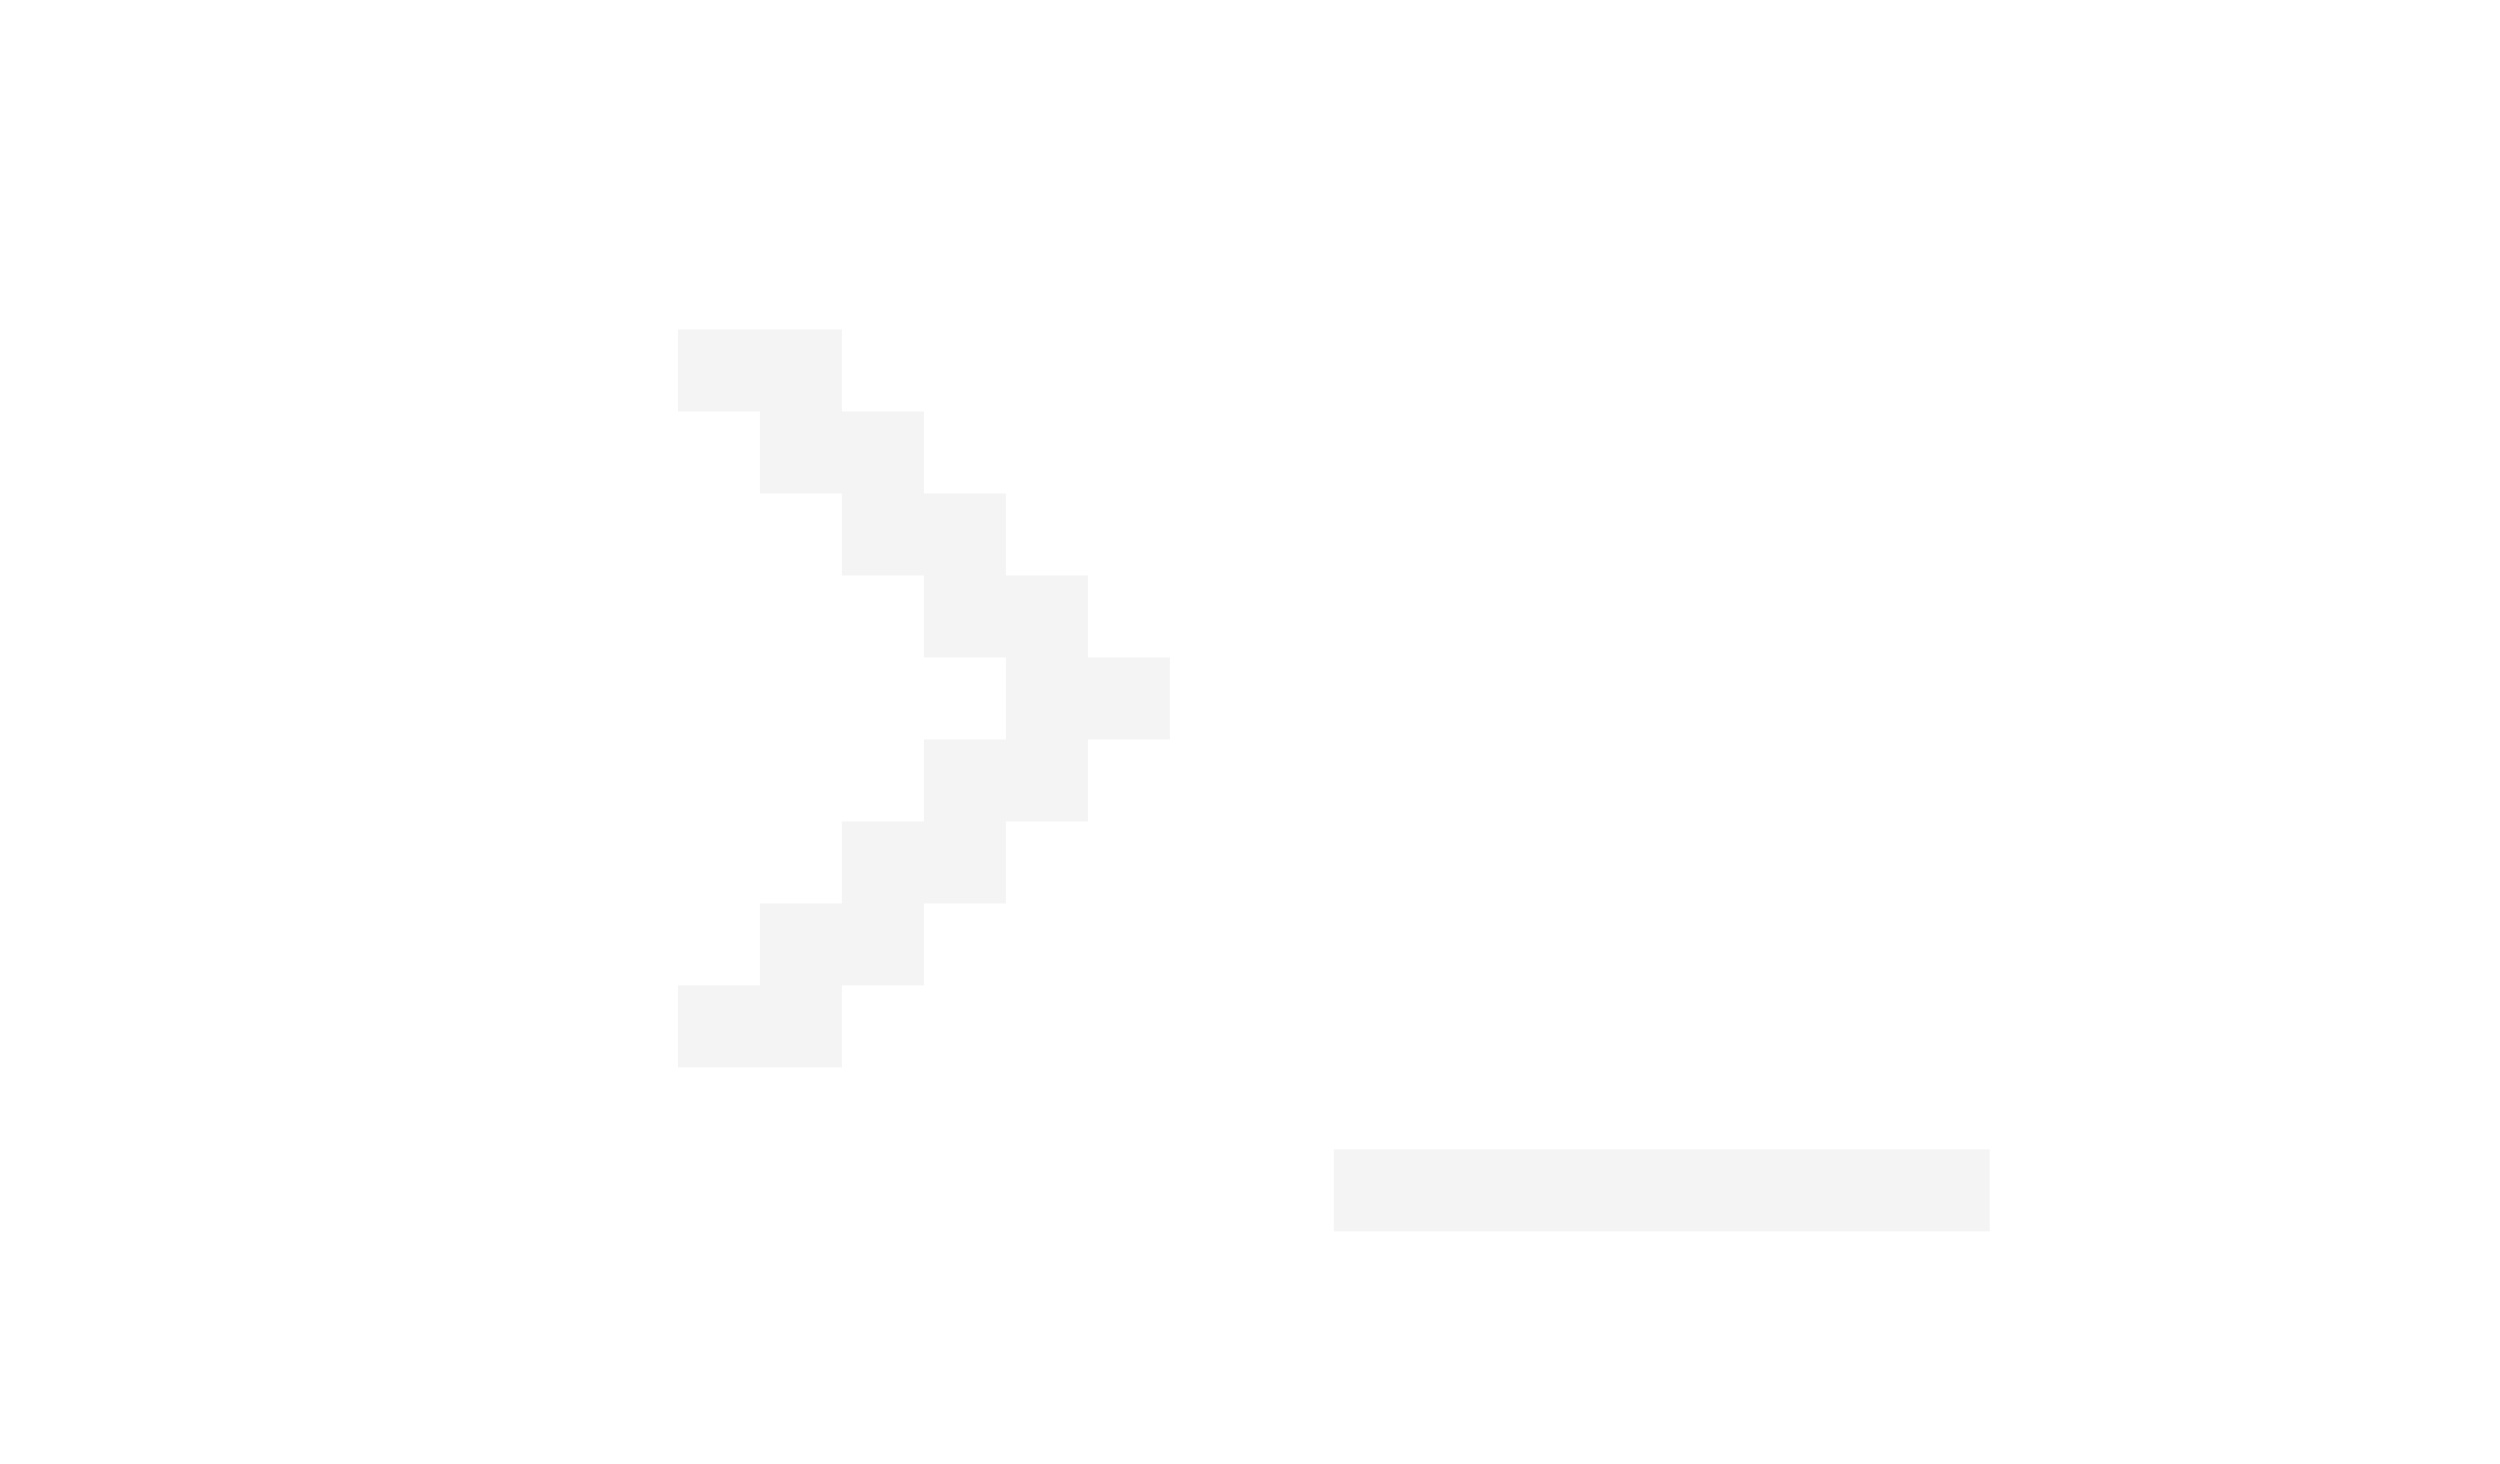
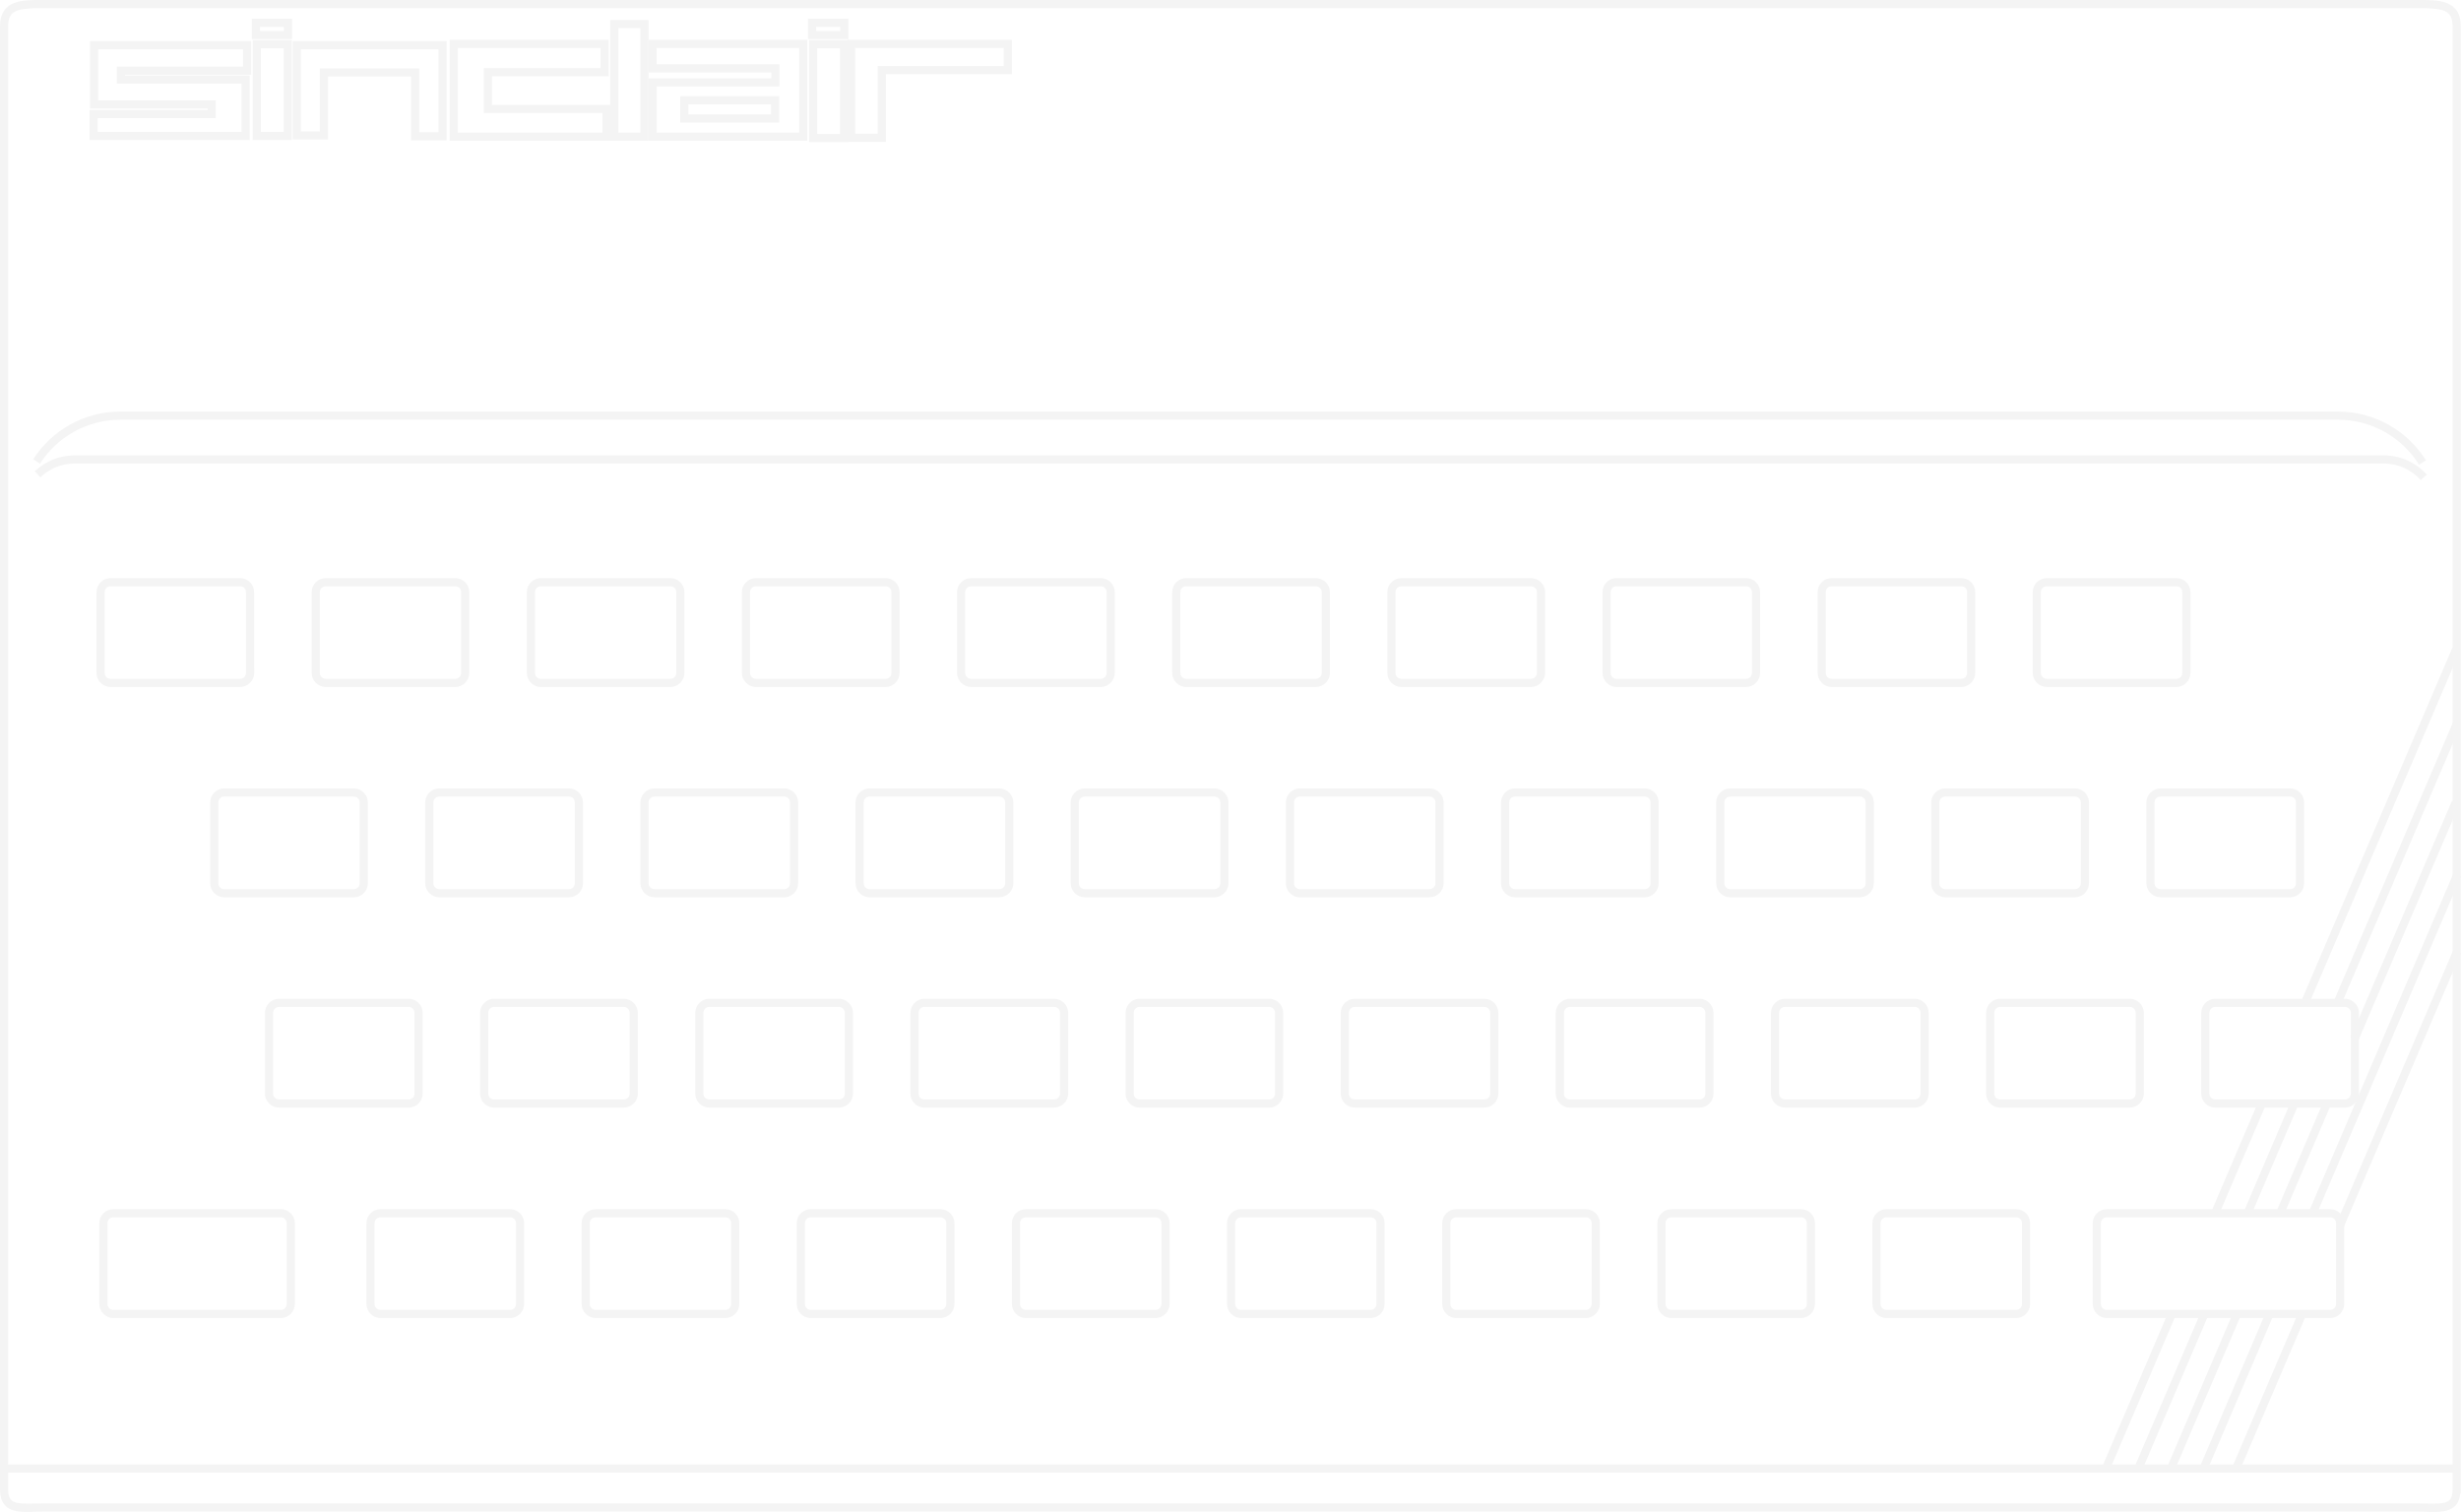
- <svg xmlns="http://www.w3.org/2000/svg" version="1.2" baseProfile="tiny" id="Layer_3" x="0px" y="0px" width="598.191px" height="350.257px" viewBox="0 0 598.191 350.257" xml:space="preserve">
-   <g>
-     <path fill="#F4F4F4" d="M162.216,78.84h39.236v19.618h19.618v19.618h19.618v19.618h19.618v19.618h19.618v19.618h-19.618v19.618   h-19.618v19.618H221.07v19.618h-19.618v19.618h-39.236v-19.618h19.618v-19.618h19.618v-19.618h19.618V176.93h19.618v-19.618H221.07   v-19.618h-19.618v-19.618h-19.618V98.458h-19.618V78.84z" />
-     <path fill="#F4F4F4" d="M319.16,275.021h156.944v19.618H319.16V275.021z" />
-   </g>
+ <svg xmlns="http://www.w3.org/2000/svg" id="Layer_3" xml:space="preserve" height="371.11px" viewBox="0 0 604.07 371.111" width="604.07px" version="1.2" y="0px" x="0px">
+   <path id="path3" style="baseline-shift:baseline;block-progression:tb;color:#000000;direction:ltr;text-indent:0;text-align:start;enable-background:accumulate;text-transform:none;" fill="#f4f4f4" d="M10.781,0c-2.702,0-5.223-0.06-7.281,0.719-1.029,0.389-1.937,1.042-2.562,2s-0.938,2.17-0.938,3.656v359.25c0,1.487,0.307,2.672,0.969,3.562,0.662,0.89,1.625,1.409,2.656,1.656,2.062,0.495,4.515,0.188,7.156,0.188h582.44c2.641,0,5.095,0.308,7.156-0.188,1.031-0.248,1.994-0.766,2.656-1.656,0.496-0.667,0.727-1.56,0.844-2.562h0.125v-1-359.25c0-1.487-0.28-2.698-0.906-3.656-0.626-0.958-1.565-1.611-2.594-2-2.06-0.774-4.58-0.714-7.28-0.714h-582.44zm0,2,582.44,0c2.704,0,5.078,0.032,6.562,0.594,0.742,0.281,1.26,0.66,1.625,1.219,0.37,0.558,0.6,1.346,0.6,2.562v358.25,1c0,1.216-0.234,1.933-0.562,2.375-0.329,0.442-0.79,0.697-1.531,0.875-1.482,0.356-3.923,0.156-6.688,0.156h-582.44c-2.765,0-5.206,0.2-6.688-0.156-0.74-0.18-1.201-0.44-1.53-0.88s-0.562-1.16-0.562-2.38v-359.24c0-1.216,0.229-2.004,0.594-2.562,0.365-0.558,0.882-0.938,1.625-1.219,1.485-0.562,3.858-0.594,6.562-0.594z" />
+   <path id="path5" style="baseline-shift:baseline;block-progression:tb;color:#000000;direction:ltr;text-indent:0;text-align:start;enable-background:accumulate;text-transform:none;" fill="#f4f4f4" d="m29.562,101.03c-8.985,0-16.873,4.651-21.406,11.688l1.656,1.094c4.177-6.485,11.455-10.781,19.75-10.781h544.31c8.405,0,15.758,4.402,19.906,11.031l1.69-1.06c-4.502-7.193-12.489-11.969-21.594-11.969h-544.31z" />
+   <path id="path7" style="baseline-shift:baseline;block-progression:tb;color:#000000;direction:ltr;text-indent:0;text-align:start;enable-background:accumulate;text-transform:none;" fill="#f4f4f4" d="m18.312,111.78c-3.786,0-7.234,1.488-9.781,3.906l1.375,1.469c2.191-2.08,5.142-3.375,8.406-3.375h566.81c3.608,0,6.827,1.581,9.062,4.062l1.5-1.344c-2.6-2.886-6.377-4.719-10.562-4.719h-566.81z" />
+   <path id="path9" style="baseline-shift:baseline;block-progression:tb;color:#000000;direction:ltr;text-indent:0;text-align:start;enable-background:accumulate;text-transform:none;" fill="#f4f4f4" d="m27.125,141.91c-1.892,0-3.438,1.546-3.438,3.438v19.812c0,1.892,1.545,3.469,3.438,3.469h31.812c1.892,0,3.469-1.576,3.469-3.469v-1h-0.031v-18.812c0-1.892-1.546-3.438-3.438-3.438h-31.812zm0,2,31.812,0c0.81,0,1.438,0.627,1.438,1.438v19.812,0.062c-0.038,0.775-0.653,1.406-1.438,1.406h-31.812c-0.812,0-1.438-0.657-1.438-1.469v-19.812c0-0.81,0.626-1.438,1.438-1.438z" />
+   <path id="path11" style="baseline-shift:baseline;block-progression:tb;color:#000000;direction:ltr;text-indent:0;text-align:start;enable-background:accumulate;text-transform:none;" fill="#f4f4f4" d="m79.938,141.91c-1.892,0-3.438,1.546-3.438,3.438v19.812c0,1.892,1.546,3.469,3.438,3.469h31.812c1.892,0,3.438-1.576,3.438-3.469v-1-18.812c0-1.891-1.545-3.438-3.438-3.438h-31.812zm0,2,31.812,0c0.812,0,1.438,0.627,1.438,1.438v19.812c0,0.812-0.627,1.469-1.438,1.469h-31.812c-0.81,0-1.438-0.657-1.438-1.469v-19.812c0-0.81,0.627-1.438,1.438-1.438z" />
+   <path id="path13" style="baseline-shift:baseline;block-progression:tb;color:#000000;direction:ltr;text-indent:0;text-align:start;enable-background:accumulate;text-transform:none;" fill="#f4f4f4" d="m132.75,141.91c-1.892,0-3.438,1.546-3.438,3.438v19.812c0,1.892,1.545,3.469,3.438,3.469h31.812c1.892,0,3.438-1.576,3.438-3.469v-19.812c0-1.892-1.546-3.438-3.438-3.438h-31.812zm0,2,31.812,0c0.81,0,1.438,0.627,1.438,1.438v19.812c0,0.812-0.627,1.469-1.438,1.469h-31.812c-0.812,0-1.438-0.657-1.438-1.469v-19.812c0-0.81,0.627-1.438,1.438-1.438z" />
+   <path id="path15" style="baseline-shift:baseline;block-progression:tb;color:#000000;direction:ltr;text-indent:0;text-align:start;enable-background:accumulate;text-transform:none;" fill="#f4f4f4" d="m185.56,141.91c-1.892,0-3.469,1.546-3.469,3.438v19.812c0,1.892,1.576,3.469,3.469,3.469h31.812c1.892,0,3.438-1.577,3.438-3.469v-19.812c0-1.891-1.545-3.438-3.438-3.438h-31.812zm0,2,31.812,0c0.812,0,1.438,0.627,1.438,1.438v19.812c0,0.812-0.626,1.469-1.438,1.469h-31.812c-0.812,0-1.469-0.657-1.469-1.469v-19.812c0-0.81,0.659-1.438,1.469-1.438z" />
+   <path id="path17" style="baseline-shift:baseline;block-progression:tb;color:#000000;direction:ltr;text-indent:0;text-align:start;enable-background:accumulate;text-transform:none;" fill="#f4f4f4" d="m238.38,141.91c-1.892,0-3.469,1.546-3.469,3.438v19.812c0,1.892,1.576,3.469,3.469,3.469h31.812c1.892,0,3.438-1.576,3.438-3.469v-19.812c0-1.892-1.546-3.438-3.438-3.438h-31.812zm0,2,31.812,0c0.81,0,1.438,0.627,1.438,1.438v19.812c0,0.812-0.627,1.469-1.438,1.469h-31.812c-0.812,0-1.469-0.657-1.469-1.469v-19.812c0-0.81,0.659-1.438,1.469-1.438z" />
+   <path id="path19" style="baseline-shift:baseline;block-progression:tb;color:#000000;direction:ltr;text-indent:0;text-align:start;enable-background:accumulate;text-transform:none;" fill="#f4f4f4" d="m291.16,141.91c-1.892,0-3.438,1.546-3.438,3.438v19.812c0,1.892,1.546,3.469,3.438,3.469h31.812c1.892,0,3.469-1.576,3.469-3.469v-19.812c0-1.891-1.576-3.438-3.469-3.438h-31.812zm0,2,31.812,0c0.812,0,1.469,0.627,1.469,1.438v19.812c0,0.812-0.659,1.469-1.469,1.469h-31.812c-0.81,0-1.438-0.657-1.438-1.469v-19.812c0-0.81,0.627-1.438,1.438-1.438z" />
+   <path id="path21" style="baseline-shift:baseline;block-progression:tb;color:#000000;direction:ltr;text-indent:0;text-align:start;enable-background:accumulate;text-transform:none;" fill="#f4f4f4" d="m343.97,141.91c-1.892,0-3.438,1.546-3.438,3.438v19.812c0,1.892,1.544,3.469,3.438,3.469h31.812c1.892,0,3.469-1.576,3.469-3.469v-19.812c0-1.891-1.576-3.438-3.469-3.438h-31.812zm0,2,31.812,0c0.812,0,1.469,0.627,1.469,1.438v19.812c0,0.812-0.659,1.469-1.469,1.469h-31.812c-0.813,0-1.438-0.657-1.438-1.469v-19.812c0-0.81,0.626-1.438,1.438-1.438z" />
+   <path id="path23" style="baseline-shift:baseline;block-progression:tb;color:#000000;direction:ltr;text-indent:0;text-align:start;enable-background:accumulate;text-transform:none;" fill="#f4f4f4" d="m396.78,141.91c-1.892,0-3.438,1.546-3.438,3.438v19.812c0,1.892,1.545,3.469,3.438,3.469h31.812c1.892,0,3.438-1.576,3.438-3.469v-19.812c0-1.891-1.545-3.438-3.438-3.438h-31.812zm0,2,31.812,0c0.812,0,1.438,0.627,1.438,1.438v19.812c0,0.812-0.627,1.469-1.438,1.469h-31.812c-0.812,0-1.438-0.657-1.438-1.469v-19.812c0-0.81,0.627-1.438,1.438-1.438z" />
+   <path id="path25" style="baseline-shift:baseline;block-progression:tb;color:#000000;direction:ltr;text-indent:0;text-align:start;enable-background:accumulate;text-transform:none;" fill="#f4f4f4" d="m449.59,141.91c-1.892,0-3.438,1.546-3.438,3.438v19.812c0,1.892,1.545,3.469,3.438,3.469h31.812c1.892,0,3.438-1.576,3.438-3.469v-19.812c0-1.891-1.545-3.438-3.438-3.438h-31.812zm0,2,31.812,0c0.812,0,1.438,0.627,1.438,1.438v19.812c0,0.812-0.627,1.469-1.438,1.469h-31.812c-0.812,0-1.438-0.657-1.438-1.469v-19.812c0-0.81,0.627-1.438,1.438-1.438z" />
+   <path id="path27" style="baseline-shift:baseline;block-progression:tb;color:#000000;direction:ltr;text-indent:0;text-align:start;enable-background:accumulate;text-transform:none;" fill="#f4f4f4" d="m502.41,141.91c-1.892,0-3.469,1.546-3.469,3.438v19.812c0,1.892,1.576,3.469,3.469,3.469h31.812c1.892,0,3.438-1.576,3.438-3.469v-19.812c0-1.891-1.545-3.438-3.438-3.438h-31.812zm0,2,31.812,0c0.812,0,1.438,0.627,1.438,1.438v19.812c0,0.812-0.627,1.469-1.438,1.469h-31.812c-0.812,0-1.469-0.657-1.469-1.469v-19.812c0-0.81,0.659-1.438,1.469-1.438z" />
+   <path id="path29" style="baseline-shift:baseline;block-progression:tb;color:#000000;direction:ltr;text-indent:0;text-align:start;enable-background:accumulate;text-transform:none;" fill="#f4f4f4" d="m55.031,193.53c-1.892,0-3.438,1.545-3.438,3.438v19.844c0,1.891,1.545,3.438,3.438,3.438h31.812c1.892,0,3.438-1.546,3.438-3.438v-19.844c0-1.892-1.545-3.438-3.438-3.438h-31.812zm0,2,31.812,0c0.811,0,1.438,0.627,1.438,1.438v19.844c0,0.81-0.626,1.438-1.438,1.438h-31.812c-0.81,0-1.438-0.629-1.438-1.438v-19.844c0-0.812,0.627-1.438,1.438-1.438z" />
+   <path id="path31" style="baseline-shift:baseline;block-progression:tb;color:#000000;direction:ltr;text-indent:0;text-align:start;enable-background:accumulate;text-transform:none;" fill="#f4f4f4" d="m107.84,193.53c-1.892,0-3.469,1.545-3.469,3.438v19.844c0,1.891,1.576,3.438,3.469,3.438h31.812c1.892,0,3.438-1.546,3.438-3.438v-19.844c0-1.891-1.545-3.438-3.438-3.438h-31.812zm0,2,31.812,0c0.811,0,1.438,0.627,1.438,1.438v19.844c0,0.811-0.626,1.438-1.438,1.438h-31.812c-0.811,0-1.469-0.629-1.469-1.438v-19.844c0-0.812,0.657-1.438,1.469-1.438z" />
+   <path id="path33" style="baseline-shift:baseline;block-progression:tb;color:#000000;direction:ltr;text-indent:0;text-align:start;enable-background:accumulate;text-transform:none;" fill="#f4f4f4" d="m160.66,193.53c-1.892,0-3.469,1.545-3.469,3.438v19.844c0,1.891,1.576,3.438,3.469,3.438h31.812c1.892,0,3.438-1.546,3.438-3.438v-19.844c0-1.892-1.545-3.438-3.438-3.438h-31.812zm0,2,31.812,0c0.811,0,1.438,0.627,1.438,1.438v19.844c0,0.81-0.626,1.438-1.438,1.438h-31.812c-0.811,0-1.469-0.628-1.469-1.438v-19.844c0-0.812,0.659-1.438,1.469-1.438z" />
+   <path id="path35" style="baseline-shift:baseline;block-progression:tb;color:#000000;direction:ltr;text-indent:0;text-align:start;enable-background:accumulate;text-transform:none;" fill="#f4f4f4" d="m213.44,193.53c-1.892,0-3.438,1.545-3.438,3.438v19.844c0,1.891,1.545,3.438,3.438,3.438h31.812c1.892,0,3.469-1.546,3.469-3.438v-19.844c0-1.891-1.576-3.438-3.469-3.438h-31.812zm0,2,31.812,0c0.811,0,1.469,0.627,1.469,1.438v19.844c0,0.81-0.659,1.438-1.469,1.438h-31.812c-0.811,0-1.438-0.629-1.438-1.438v-19.844c0-0.812,0.626-1.438,1.438-1.438z" />
+   <path id="path37" style="baseline-shift:baseline;block-progression:tb;color:#000000;direction:ltr;text-indent:0;text-align:start;enable-background:accumulate;text-transform:none;" fill="#f4f4f4" d="m266.25,193.53c-1.892,0-3.438,1.545-3.438,3.438v19.844c0,1.891,1.545,3.438,3.438,3.438h31.812c1.892,0,3.469-1.546,3.469-3.438v-19.844c0-1.891-1.576-3.438-3.469-3.438h-31.812zm0,2,31.812,0c0.811,0,1.469,0.627,1.469,1.438v19.844c0,0.811-0.657,1.438-1.469,1.438h-31.812c-0.811,0-1.438-0.628-1.438-1.438v-19.844c0-0.812,0.627-1.438,1.438-1.438z" />
+   <path id="path39" style="baseline-shift:baseline;block-progression:tb;color:#000000;direction:ltr;text-indent:0;text-align:start;enable-background:accumulate;text-transform:none;" fill="#f4f4f4" d="m319.06,193.53c-1.892,0-3.438,1.545-3.438,3.438v19.844c0,1.891,1.545,3.438,3.438,3.438h31.812c1.891,0,3.469-1.545,3.469-3.438v-19.844c0-1.892-1.576-3.438-3.469-3.438h-31.812zm0,2,31.812,0c0.81,0,1.469,0.627,1.469,1.438v19.844c0,0.81-0.66,1.438-1.469,1.438h-31.812c-0.811,0-1.438-0.629-1.438-1.438v-19.844c0-0.811,0.627-1.438,1.438-1.438z" />
+   <path id="path41" style="baseline-shift:baseline;block-progression:tb;color:#000000;direction:ltr;text-indent:0;text-align:start;enable-background:accumulate;text-transform:none;" fill="#f4f4f4" d="m371.88,193.53c-1.892,0-3.438,1.545-3.438,3.438v19.844c0,1.891,1.545,3.438,3.438,3.438h31.812c1.892,0,3.438-1.546,3.438-3.438v-19.844c0-1.891-1.545-3.438-3.438-3.438h-31.812zm0,2,31.812,0c0.811,0,1.438,0.627,1.438,1.438v19.844c0,0.81-0.627,1.438-1.438,1.438h-31.812c-0.811,0-1.438-0.628-1.438-1.438v-19.844c0-0.812,0.627-1.438,1.438-1.438z" />
+   <path id="path43" style="baseline-shift:baseline;block-progression:tb;color:#000000;direction:ltr;text-indent:0;text-align:start;enable-background:accumulate;text-transform:none;" fill="#f4f4f4" d="m424.69,193.53c-1.892,0-3.438,1.546-3.438,3.438v19.844c0,1.89,1.544,3.438,3.438,3.438h31.812c1.892,0,3.438-1.545,3.438-3.438v-19.844c0-1.892-1.545-3.438-3.438-3.438h-31.812zm0,2,31.812,0c0.811,0,1.438,0.627,1.438,1.438v19.844c0,0.81-0.627,1.438-1.438,1.438h-31.812c-0.812,0-1.438-0.628-1.438-1.438v-19.844c0-0.812,0.626-1.438,1.438-1.438z" />
+   <path id="path45" style="baseline-shift:baseline;block-progression:tb;color:#000000;direction:ltr;text-indent:0;text-align:start;enable-background:accumulate;text-transform:none;" fill="#f4f4f4" d="m477.5,193.53c-1.891,0-3.469,1.545-3.469,3.438v19.844c0,1.891,1.576,3.438,3.469,3.438h31.812c1.892,0,3.438-1.546,3.438-3.438v-19.844c0-1.891-1.545-3.438-3.438-3.438h-31.812zm0,2,31.812,0c0.811,0,1.438,0.627,1.438,1.438v19.844c0,0.81-0.627,1.438-1.438,1.438h-31.812c-0.81,0-1.469-0.629-1.469-1.438v-19.844c0-0.811,0.66-1.438,1.469-1.438z" />
+   <path id="path47" style="baseline-shift:baseline;block-progression:tb;color:#000000;direction:ltr;text-indent:0;text-align:start;enable-background:accumulate;text-transform:none;" fill="#f4f4f4" d="m530.31,193.53c-1.892,0-3.469,1.545-3.469,3.438v19.844c0,1.891,1.576,3.438,3.469,3.438h31.812c1.892,0,3.438-1.546,3.438-3.438v-19.844c0-1.891-1.545-3.438-3.438-3.438h-31.812zm0,2,31.812,0c0.811,0,1.438,0.626,1.438,1.438v19.844c0,0.811-0.627,1.438-1.438,1.438h-31.812c-0.811,0-1.469-0.628-1.469-1.438v-19.844c0-0.812,0.659-1.438,1.469-1.438z" />
+   <path id="path49" style="baseline-shift:baseline;block-progression:tb;color:#000000;direction:ltr;text-indent:0;text-align:start;enable-background:accumulate;text-transform:none;" fill="#f4f4f4" d="m68.5,245.16c-1.892,0-3.469,1.576-3.469,3.469v19.812c0,1.892,1.577,3.438,3.469,3.438h31.812c1.891,0,3.438-1.545,3.438-3.438v-1-18.812c0-1.891-1.545-3.469-3.438-3.469h-31.812zm0,2,31.812,0c0.811,0,1.438,0.658,1.438,1.469v19.812c0,0.812-0.627,1.438-1.438,1.438h-31.812c-0.81,0-1.469-0.627-1.469-1.438v-19.812c0-0.812,0.659-1.469,1.469-1.469z" />
+   <path id="path51" style="baseline-shift:baseline;block-progression:tb;color:#000000;direction:ltr;text-indent:0;text-align:start;enable-background:accumulate;text-transform:none;" fill="#f4f4f4" d="m121.28,245.16c-1.892,0-3.438,1.576-3.438,3.469v19.812c0,1.892,1.545,3.438,3.438,3.438h31.812c1.892,0,3.469-1.546,3.469-3.438v-19.812c0-1.891-1.576-3.469-3.469-3.469h-31.812zm0,2,31.812,0c0.811,0,1.469,0.658,1.469,1.469v19.812c0,0.812-0.657,1.438-1.469,1.438h-31.812c-0.812,0-1.438-0.627-1.438-1.438v-19.812c0-0.812,0.626-1.469,1.438-1.469z" />
+   <path id="path53" style="baseline-shift:baseline;block-progression:tb;color:#000000;direction:ltr;text-indent:0;text-align:start;enable-background:accumulate;text-transform:none;" fill="#f4f4f4" d="m174.09,245.16c-1.892,0-3.438,1.576-3.438,3.469v19.812c0,1.892,1.546,3.438,3.438,3.438h31.812c1.892,0,3.469-1.545,3.469-3.438v-19.812c0-1.892-1.576-3.469-3.469-3.469h-31.812zm0,2,31.812,0c0.811,0,1.469,0.659,1.469,1.469v19.812c0,0.812-0.657,1.438-1.469,1.438h-31.812c-0.81,0-1.438-0.627-1.438-1.438v-19.812c0-0.812,0.627-1.469,1.438-1.469z" />
+   <path id="path55" style="baseline-shift:baseline;block-progression:tb;color:#000000;direction:ltr;text-indent:0;text-align:start;enable-background:accumulate;text-transform:none;" fill="#f4f4f4" d="m226.91,245.16c-1.892,0-3.438,1.576-3.438,3.469v19.812c0,1.892,1.545,3.438,3.438,3.438h31.812c1.891,0,3.469-1.545,3.469-3.438v-19.812c0-1.892-1.576-3.469-3.469-3.469h-31.812zm0,2,31.812,0c0.81,0,1.469,0.659,1.469,1.469v19.812c0,0.812-0.658,1.438-1.469,1.438h-31.812c-0.812,0-1.438-0.627-1.438-1.438v-19.812c0-0.812,0.626-1.469,1.438-1.469z" />
+   <path id="path57" style="baseline-shift:baseline;block-progression:tb;color:#000000;direction:ltr;text-indent:0;text-align:start;enable-background:accumulate;text-transform:none;" fill="#f4f4f4" d="m279.72,245.16c-1.892,0-3.438,1.576-3.438,3.469v19.812c0,1.891,1.545,3.438,3.438,3.438h31.812c1.891,0,3.438-1.545,3.438-3.438v-19.812c0-1.891-1.545-3.469-3.438-3.469h-31.812zm0,2,31.812,0c0.811,0,1.438,0.658,1.438,1.469v19.812c0,0.812-0.627,1.438-1.438,1.438h-31.812c-0.812,0-1.438-0.627-1.438-1.438v-19.812c0-0.812,0.627-1.469,1.438-1.469z" />
+   <path id="path59" style="baseline-shift:baseline;block-progression:tb;color:#000000;direction:ltr;text-indent:0;text-align:start;enable-background:accumulate;text-transform:none;" fill="#f4f4f4" d="m332.53,245.16c-1.892,0-3.438,1.576-3.438,3.469v19.812c0,1.891,1.545,3.438,3.438,3.438h31.812c1.891,0,3.438-1.545,3.438-3.438v-19.812c0-1.891-1.545-3.469-3.438-3.469h-31.812zm0,2,31.812,0c0.811,0,1.438,0.658,1.438,1.469v19.812c0,0.812-0.627,1.438-1.438,1.438h-31.812c-0.812,0-1.438-0.627-1.438-1.438v-19.812c0-0.812,0.627-1.469,1.438-1.469z" />
+   <path id="path61" style="baseline-shift:baseline;block-progression:tb;color:#000000;direction:ltr;text-indent:0;text-align:start;enable-background:accumulate;text-transform:none;" fill="#f4f4f4" d="m385.34,245.16c-1.892,0-3.469,1.576-3.469,3.469v19.812c0,1.891,1.576,3.438,3.469,3.438h31.812c1.891,0,3.438-1.545,3.438-3.438v-19.812c0-1.891-1.545-3.469-3.438-3.469h-31.812zm0,2,31.812,0c0.811,0,1.438,0.658,1.438,1.469v19.812c0,0.812-0.627,1.438-1.438,1.438h-31.812c-0.812,0-1.469-0.627-1.469-1.438v-19.812c0-0.812,0.659-1.469,1.469-1.469z" />
+   <path id="path63" style="baseline-shift:baseline;block-progression:tb;color:#000000;direction:ltr;text-indent:0;text-align:start;enable-background:accumulate;text-transform:none;" fill="#f4f4f4" d="m438.16,245.16c-1.892,0-3.469,1.576-3.469,3.469v19.812c0,1.891,1.576,3.438,3.469,3.438h31.812c1.891,0,3.438-1.545,3.438-3.438v-19.812c0-1.891-1.545-3.469-3.438-3.469h-31.812zm0,2,31.812,0c0.811,0,1.438,0.658,1.438,1.469v19.812c0,0.812-0.627,1.438-1.438,1.438h-31.812c-0.813,0-1.469-0.627-1.469-1.438v-19.812c0-0.812,0.657-1.469,1.469-1.469z" />
+   <path id="path65" style="baseline-shift:baseline;block-progression:tb;color:#000000;direction:ltr;text-indent:0;text-align:start;enable-background:accumulate;text-transform:none;" fill="#f4f4f4" d="m490.94,245.16c-1.892,0-3.438,1.577-3.438,3.469v19.812c0,1.891,1.544,3.438,3.438,3.438h31.812c1.892,0,3.469-1.546,3.469-3.438v-19.812c0-1.891-1.575-3.469-3.469-3.469h-31.812zm0,2,31.812,0c0.812,0,1.469,0.658,1.469,1.469v19.812c0,0.812-0.657,1.438-1.469,1.438h-31.812c-0.813,0-1.438-0.626-1.438-1.438v-19.812c0-0.812,0.626-1.469,1.438-1.469z" />
+   <path id="path67" style="baseline-shift:baseline;block-progression:tb;color:#000000;direction:ltr;text-indent:0;text-align:start;enable-background:accumulate;text-transform:none;" fill="#f4f4f4" d="m93.406,296.81c-1.891,0-3.469,1.544-3.469,3.438v19.812c0,1.892,1.577,3.469,3.469,3.469h31.812c1.892,0,3.438-1.577,3.438-3.469v-19.812c0-1.892-1.546-3.438-3.438-3.438h-31.812zm0,2,31.812,0c0.812,0,1.438,0.625,1.438,1.438v19.812c0,0.812-0.625,1.469-1.438,1.469h-31.812c-0.81,0-1.469-0.659-1.469-1.469v-19.812c0-0.813,0.658-1.438,1.469-1.438z" />
+   <path id="path69" style="baseline-shift:baseline;block-progression:tb;color:#000000;direction:ltr;text-indent:0;text-align:start;enable-background:accumulate;text-transform:none;" fill="#f4f4f4" d="m27.812,296.81c-1.891,0-3.438,1.544-3.438,3.438v19.812c0,1.892,1.546,3.469,3.438,3.469h41.125c1.891,0,3.438-1.576,3.438-3.469v-1-18.812c0-1.892-1.546-3.438-3.438-3.438h-41.125zm0,2,41.125,0c0.812,0,1.438,0.625,1.438,1.438v19.812c0,0.812-0.627,1.469-1.438,1.469h-41.125c-0.81,0-1.438-0.659-1.438-1.469v-19.812c0-0.813,0.626-1.438,1.438-1.438z" />
+   <path id="path71" style="baseline-shift:baseline;block-progression:tb;color:#000000;direction:ltr;text-indent:0;text-align:start;enable-background:accumulate;text-transform:none;" fill="#f4f4f4" d="m146.22,296.81c-1.891,0-3.469,1.544-3.469,3.438v19.812c0,1.891,1.576,3.469,3.469,3.469h31.812c1.891,0,3.438-1.576,3.438-3.469v-19.812c0-1.892-1.546-3.438-3.438-3.438h-31.812zm0,2,31.812,0c0.811,0,1.438,0.626,1.438,1.438v19.812c0,0.812-0.627,1.469-1.438,1.469h-31.812c-0.812,0-1.469-0.658-1.469-1.469v-19.812c0-0.813,0.658-1.438,1.469-1.438z" />
+   <path id="path73" style="baseline-shift:baseline;block-progression:tb;color:#000000;direction:ltr;text-indent:0;text-align:start;enable-background:accumulate;text-transform:none;" fill="#f4f4f4" d="m199,296.81c-1.891,0-3.438,1.544-3.438,3.438v19.812c0,1.892,1.546,3.469,3.438,3.469h31.812c1.892,0,3.469-1.576,3.469-3.469v-19.812c0-1.892-1.577-3.438-3.469-3.438h-31.812zm0,2,31.812,0c0.812,0,1.469,0.626,1.469,1.438v19.812c0,0.812-0.657,1.469-1.469,1.469h-31.812c-0.81,0-1.438-0.659-1.438-1.469v-19.812c0-0.813,0.626-1.438,1.438-1.438z" />
+   <path id="path75" style="baseline-shift:baseline;block-progression:tb;color:#000000;direction:ltr;text-indent:0;text-align:start;enable-background:accumulate;text-transform:none;" fill="#f4f4f4" d="m251.81,296.81c-1.891,0-3.438,1.545-3.438,3.438v19.812c0,1.891,1.545,3.469,3.438,3.469h31.812c1.891,0,3.469-1.576,3.469-3.469v-19.812c0-1.892-1.577-3.438-3.469-3.438h-31.812zm0,2,31.812,0c0.811,0,1.469,0.626,1.469,1.438v19.812c0,0.812-0.658,1.469-1.469,1.469h-31.812c-0.812,0-1.438-0.658-1.438-1.469v-19.812c0-0.813,0.625-1.438,1.438-1.438z" />
+   <path id="path77" style="baseline-shift:baseline;block-progression:tb;color:#000000;direction:ltr;text-indent:0;text-align:start;enable-background:accumulate;text-transform:none;" fill="#f4f4f4" d="m304.62,296.81c-1.891,0-3.438,1.545-3.438,3.438v19.812c0,1.891,1.544,3.469,3.438,3.469h31.812c1.892,0,3.438-1.577,3.438-3.469v-19.812c0-1.891-1.545-3.438-3.438-3.438h-31.812zm0,2,31.812,0c0.813,0,1.438,0.625,1.438,1.438v19.812c0,0.812-0.625,1.469-1.438,1.469h-31.812c-0.813,0-1.438-0.658-1.438-1.469v-19.812c0-0.813,0.625-1.438,1.438-1.438z" />
+   <path id="path79" style="baseline-shift:baseline;block-progression:tb;color:#000000;direction:ltr;text-indent:0;text-align:start;enable-background:accumulate;text-transform:none;" fill="#f4f4f4" d="m357.44,296.81c-1.891,0-3.438,1.545-3.438,3.438v19.812c0,1.891,1.545,3.469,3.438,3.469h31.812c1.892,0,3.438-1.576,3.438-3.469v-19.812c0-1.892-1.545-3.438-3.438-3.438h-31.812zm0,2,31.812,0c0.813,0,1.438,0.625,1.438,1.438v19.812c0,0.812-0.625,1.469-1.438,1.469h-31.812c-0.812,0-1.438-0.658-1.438-1.469v-19.812c0-0.813,0.626-1.438,1.438-1.438z" />
+   <path id="path81" style="baseline-shift:baseline;block-progression:tb;color:#000000;direction:ltr;text-indent:0;text-align:start;enable-background:accumulate;text-transform:none;" fill="#f4f4f4" d="m410.25,296.81c-1.891,0-3.438,1.545-3.438,3.438v19.812c0,1.891,1.544,3.469,3.438,3.469h31.812c1.892,0,3.438-1.576,3.438-3.469v-19.812c0-1.892-1.545-3.438-3.438-3.438h-31.812zm0,2,31.812,0c0.813,0,1.438,0.625,1.438,1.438v19.812c0,0.812-0.625,1.469-1.438,1.469h-31.812c-0.813,0-1.438-0.658-1.438-1.469v-19.812c0-0.813,0.625-1.438,1.438-1.438z" />
+   <path id="path83" style="baseline-shift:baseline;block-progression:tb;color:#000000;direction:ltr;text-indent:0;text-align:start;enable-background:accumulate;text-transform:none;" fill="#f4f4f4" d="m463.06,296.81c-1.891,0-3.469,1.544-3.469,3.438v19.812c0,1.891,1.576,3.469,3.469,3.469h31.812c1.891,0,3.438-1.576,3.438-3.469v-19.812c0-1.892-1.546-3.438-3.438-3.438h-31.812zm0,2,31.812,0c0.812,0,1.438,0.625,1.438,1.438v19.812c0,0.812-0.627,1.469-1.438,1.469h-31.812c-0.812,0-1.469-0.658-1.469-1.469v-19.812c0-0.813,0.658-1.438,1.469-1.438z" />
+   <path id="path85" style="baseline-shift:baseline;block-progression:tb;color:#000000;direction:ltr;text-indent:0;text-align:start;enable-background:accumulate;text-transform:none;" fill="#f4f4f4" d="m517.12,296.81c-1.891,0-3.438,1.544-3.438,3.438v19.812c0,1.891,1.545,3.469,3.438,3.469h54.844c1.891,0,3.438-1.576,3.438-3.469v-19.812c0-1.892-1.546-3.438-3.438-3.438h-54.844zm0,2,54.844,0c0.812,0,1.438,0.625,1.438,1.438v19.812c0,0.812-0.627,1.469-1.438,1.469h-54.844c-0.812,0-1.438-0.658-1.438-1.469v-19.812c0-0.813,0.626-1.438,1.438-1.438z" />
+   <path id="path87" style="baseline-shift:baseline;block-progression:tb;color:#000000;direction:ltr;text-indent:0;text-align:start;enable-background:accumulate;text-transform:none;" fill="#f4f4f4" d="m543.75,245.16c-1.892,0-3.438,1.577-3.438,3.469v19.812c0,1.891,1.545,3.438,3.438,3.438h31.812c1.892,0,3.469-1.545,3.469-3.438v-19.812c0-1.891-1.575-3.469-3.469-3.469h-31.812zm0,2,31.812,0c0.812,0,1.469,0.658,1.469,1.469v19.812c0,0.812-0.657,1.438-1.469,1.438h-31.812c-0.812,0-1.438-0.626-1.438-1.438v-19.812c0-0.812,0.627-1.469,1.438-1.469z" />
+   <path id="path89" stroke="#F4F4F4" stroke-width="2" d="M512.91,369.76" fill="none" />
+   <path id="line91" style="baseline-shift:baseline;block-progression:tb;color:#000000;direction:ltr;text-indent:0;text-align:start;enable-background:accumulate;text-transform:none;" fill="#f4f4f4" d="m532.19,322.19-16.156,37.75,1.844,0.781,16.125-37.75-1.812-0.781z" />
+   <path id="line93" style="baseline-shift:baseline;block-progression:tb;color:#000000;direction:ltr;text-indent:0;text-align:start;enable-background:accumulate;text-transform:none;" fill="#f4f4f4" d="m554.22,270.66-11.438,26.75,1.844,0.781,11.438-26.75-1.844-0.781z" />
+   <path id="line95" style="baseline-shift:baseline;block-progression:tb;color:#000000;direction:ltr;text-indent:0;text-align:start;enable-background:accumulate;text-transform:none;" fill="#f4f4f4" d="m601.97,158.97-37.062,86.656,1.844,0.781,37.062-86.656-1.844-0.781z" />
+   <path id="path97" stroke="#F4F4F4" stroke-width="2" d="M520.91,369.76" fill="none" />
+   <path id="line99" style="baseline-shift:baseline;block-progression:tb;color:#000000;direction:ltr;text-indent:0;text-align:start;enable-background:accumulate;text-transform:none;" fill="#f4f4f4" d="m540.12,322.28-16.062,37.531,1.844,0.812,16.062-37.562-1.844-0.781z" />
+   <path id="line101" style="baseline-shift:baseline;block-progression:tb;color:#000000;direction:ltr;text-indent:0;text-align:start;enable-background:accumulate;text-transform:none;" fill="#f4f4f4" d="m562.16,270.75-11.375,26.625,1.812,0.781l11.41-26.63-1.84-0.78z" />
+   <path id="line103" style="baseline-shift:baseline;block-progression:tb;color:#000000;direction:ltr;text-indent:0;text-align:start;enable-background:accumulate;text-transform:none;" fill="#f4f4f4" d="m602.06,177.41-29.25,68.406,1.844,0.781,29.25-68.406-1.844-0.781z" />
+   <path id="path105" stroke="#F4F4F4" stroke-width="2" d="M528.9,369.76" fill="none" />
+   <path id="line107" style="baseline-shift:baseline;block-progression:tb;color:#000000;direction:ltr;text-indent:0;text-align:start;enable-background:accumulate;text-transform:none;" fill="#f4f4f4" d="m548.16,322.16-16.344,38.25,1.844,0.781,16.344-38.25-1.844-0.781z" />
+   <path id="line109" style="baseline-shift:baseline;block-progression:tb;color:#000000;direction:ltr;text-indent:0;text-align:start;enable-background:accumulate;text-transform:none;" fill="#f4f4f4" d="m570.19,270.62-11.438,26.781,1.844,0.781,11.438-26.781-1.844-0.781z" />
+   <path id="line111" style="baseline-shift:baseline;block-progression:tb;color:#000000;direction:ltr;text-indent:0;text-align:start;enable-background:accumulate;text-transform:none;" fill="#f4f4f4" d="m601.88,196.53-24.875,58.125,1.844,0.781,24.875-58.125-1.844-0.781z" />
+   <path id="path113" stroke="#F4F4F4" stroke-width="2" d="M536.9,369.76" fill="none" />
+   <path id="line115" style="baseline-shift:baseline;block-progression:tb;color:#000000;direction:ltr;text-indent:0;text-align:start;enable-background:accumulate;text-transform:none;" fill="#f4f4f4" d="m556,322.5-16.125,37.781,1.844,0.781,16.125-37.781l-1.84-0.78z" />
+   <path id="line117" style="baseline-shift:baseline;block-progression:tb;color:#000000;direction:ltr;text-indent:0;text-align:start;enable-background:accumulate;text-transform:none;" fill="#f4f4f4" d="m602.22,214.38-35.531,83.156,1.812,0.812,35.562-83.188-1.844-0.781z" />
+   <path id="path119" stroke="#F4F4F4" stroke-width="2" d="M544.89,369.76" fill="none" />
+   <path id="line121" style="baseline-shift:baseline;block-progression:tb;color:#000000;direction:ltr;text-indent:0;text-align:start;enable-background:accumulate;text-transform:none;" fill="#f4f4f4" d="M564.16,322.16,548,359.94,549.84,360.75,566,322.94l-1.844-0.781z" />
+   <path id="line123" style="baseline-shift:baseline;block-progression:tb;color:#000000;direction:ltr;text-indent:0;text-align:start;enable-background:accumulate;text-transform:none;" fill="#f4f4f4" d="m602.19,233.19-28.688,67.094,1.844,0.781,28.688-67.094-1.844-0.781z" />
+   <path id="polygon125" style="baseline-shift:baseline;block-progression:tb;color:#000000;direction:ltr;text-indent:0;text-align:start;enable-background:accumulate;text-transform:none;" fill="#f4f4f4" d="m22.094,10.094,0,1,0,14.562,0,1,1,0,27.875,0,0,0.344-28,0-1,0,0,1,0,5.375,0,1,1,0,37.312,0,1,0,0-1,0-13.844,0-1-1,0-29.594,0,0-0.188,29.969,0,1,0,0-1,0-6.25,0-1-1,0-37.562,0-1,0zm2,2,35.562,0,0,4.25-29.969,0-1,0,0,1,0,2.188,0,1,1,0,29.594,0,0,11.844-35.312,0,0-3.375,28,0,1,0,0-1,0-2.344,0-1-1,0-27.875,0,0-12.562z" />
+   <path id="rect127" style="baseline-shift:baseline;block-progression:tb;color:#000000;direction:ltr;text-indent:0;text-align:start;enable-background:accumulate;text-transform:none;" fill="#f4f4f4" d="m62.031,9.844,0,1,0,22.531,0,1,1,0,7.594,0,1,0,0-1,0-22.531,0-1-1,0-7.594,0-1,0zm2,2,5.594,0,0,20.531-5.594,0,0-20.531z" />
+   <path id="rect129" style="baseline-shift:baseline;block-progression:tb;color:#000000;direction:ltr;text-indent:0;text-align:start;enable-background:accumulate;text-transform:none;" fill="#f4f4f4" d="m61.812,4.594,0,1,0,3,0,1,1,0,7.875,0,1,0,0-1,0-3,0-1-1,0-7.875,0-1,0zm2,2,5.875,0,0,1-5.875,0,0-1z" />
+   <path id="rect131" style="baseline-shift:baseline;block-progression:tb;color:#000000;direction:ltr;text-indent:0;text-align:start;enable-background:accumulate;text-transform:none;" fill="#f4f4f4" d="m198.59,9.844,0,1,0,23.031,0,1,1,0,7.594,0,1,0,0-1,0-23.031,0-1-1,0-7.594,0-1,0zm2,2,5.594,0,0,21.031-5.594,0,0-21.031z" />
+   <path id="rect133" style="baseline-shift:baseline;block-progression:tb;color:#000000;direction:ltr;text-indent:0;text-align:start;enable-background:accumulate;text-transform:none;" fill="#f4f4f4" d="m198.34,4.594,0,1,0,3,0,1,1,0,7.906,0,1,0,0-1,0-3,0-1-1,0-7.906,0-1,0zm2,2,5.906,0,0,1-5.906,0,0-1z" />
+   <path id="polygon135" style="baseline-shift:baseline;block-progression:tb;color:#000000;direction:ltr;text-indent:0;text-align:start;enable-background:accumulate;text-transform:none;" fill="#f4f4f4" d="m71.844,10.094,0,1,0,22.156,0,1,1,0,6.656,0,1,0,0-1,0-14.469,20.406,0,0,14.656,0,1,1,0,6.719,0,1,0,0-1,0-22.344,0-1-1,0-35.781,0-1,0zm2,2,33.781,0,0,20.344-4.719,0,0-14.656,0-1-1,0-22.406,0-1,0,0,1,0,14.469-4.656,0,0-20.156z" />
+   <path id="polygon137" style="baseline-shift:baseline;block-progression:tb;color:#000000;direction:ltr;text-indent:0;text-align:start;enable-background:accumulate;text-transform:none;" fill="#f4f4f4" d="m110.38,9.781,0,1,0,22.781,0,1,1,0,37.5,0,1,0,0-1,0-6.812,0-1-1,0-28.125,0,0-7.031,27.656,0,1,0,0-1,0-6.938,0-1-1,0-37.031,0-1,0zm2,2,35.031,0,0,4.938-27.656,0-1,0,0,1,0,9.031,0,1,1,0,28.125,0,0,4.812-35.5,0,0-20.781z" />
+   <path id="rect139" style="baseline-shift:baseline;block-progression:tb;color:#000000;direction:ltr;text-indent:0;text-align:start;enable-background:accumulate;text-transform:none;" fill="#f4f4f4" d="m149.78,4.906,0,1,0,27.656,0,1,1,0,7.406,0,1,0,0-1,0-27.656,0-1-1,0-7.406,0-1,0zm2,2,5.406,0,0,25.656-5.406,0,0-25.656z" />
+   <path id="polygon141" style="baseline-shift:baseline;block-progression:tb;color:#000000;direction:ltr;text-indent:0;text-align:start;enable-background:accumulate;text-transform:none;" fill="#f4f4f4" d="m159.16,9.781,0,1,0,6,0,1,1,0,29.156,0,0,1.438-29.125,0-1,0,0,1,0,13.344,0,1,1,0,36.969,0,1,0,0-1,0-22.781,0-1-1,0-37,0-1,0zm2,2,35,0,0,20.781-34.969,0,0-11.344,29.125,0,1,0,0-1,0-3.438,0-1-1,0-29.156,0,0-4z" />
+   <path id="polygon143" style="baseline-shift:baseline;block-progression:tb;color:#000000;direction:ltr;text-indent:0;text-align:start;enable-background:accumulate;text-transform:none;" fill="#f4f4f4" d="m207.91,9.781,0,1,0,23.031,0,1,1,0,7.531,0,1,0,0-1,0-15.594,29.938,0,1,0,0-1,0-6.438,0-1-1,0-38.469,0-1,0zm2,2,36.469,0,0,4.438-29.938,0-1,0,0,1,0,15.594-5.531,0,0-21.031z" />
+   <path id="rect145" style="baseline-shift:baseline;block-progression:tb;color:#000000;direction:ltr;text-indent:0;text-align:start;enable-background:accumulate;text-transform:none;" fill="#f4f4f4" d="m166.97,23.625,0,1,0,4.469,0,1,1,0,22.281,0,1,0,0-1,0-4.469,0-1-1,0-22.281,0-1,0zm2,2,20.281,0,0,2.469-20.281,0,0-2.469z" />
+   <path id="line147" style="baseline-shift:baseline;block-progression:tb;color:#000000;direction:ltr;text-indent:0;text-align:start;enable-background:accumulate;text-transform:none;" fill="#f4f4f4" d="m0.938,359.47,0,2,602.06,0,0-2-602.06,0z" />
</svg>
